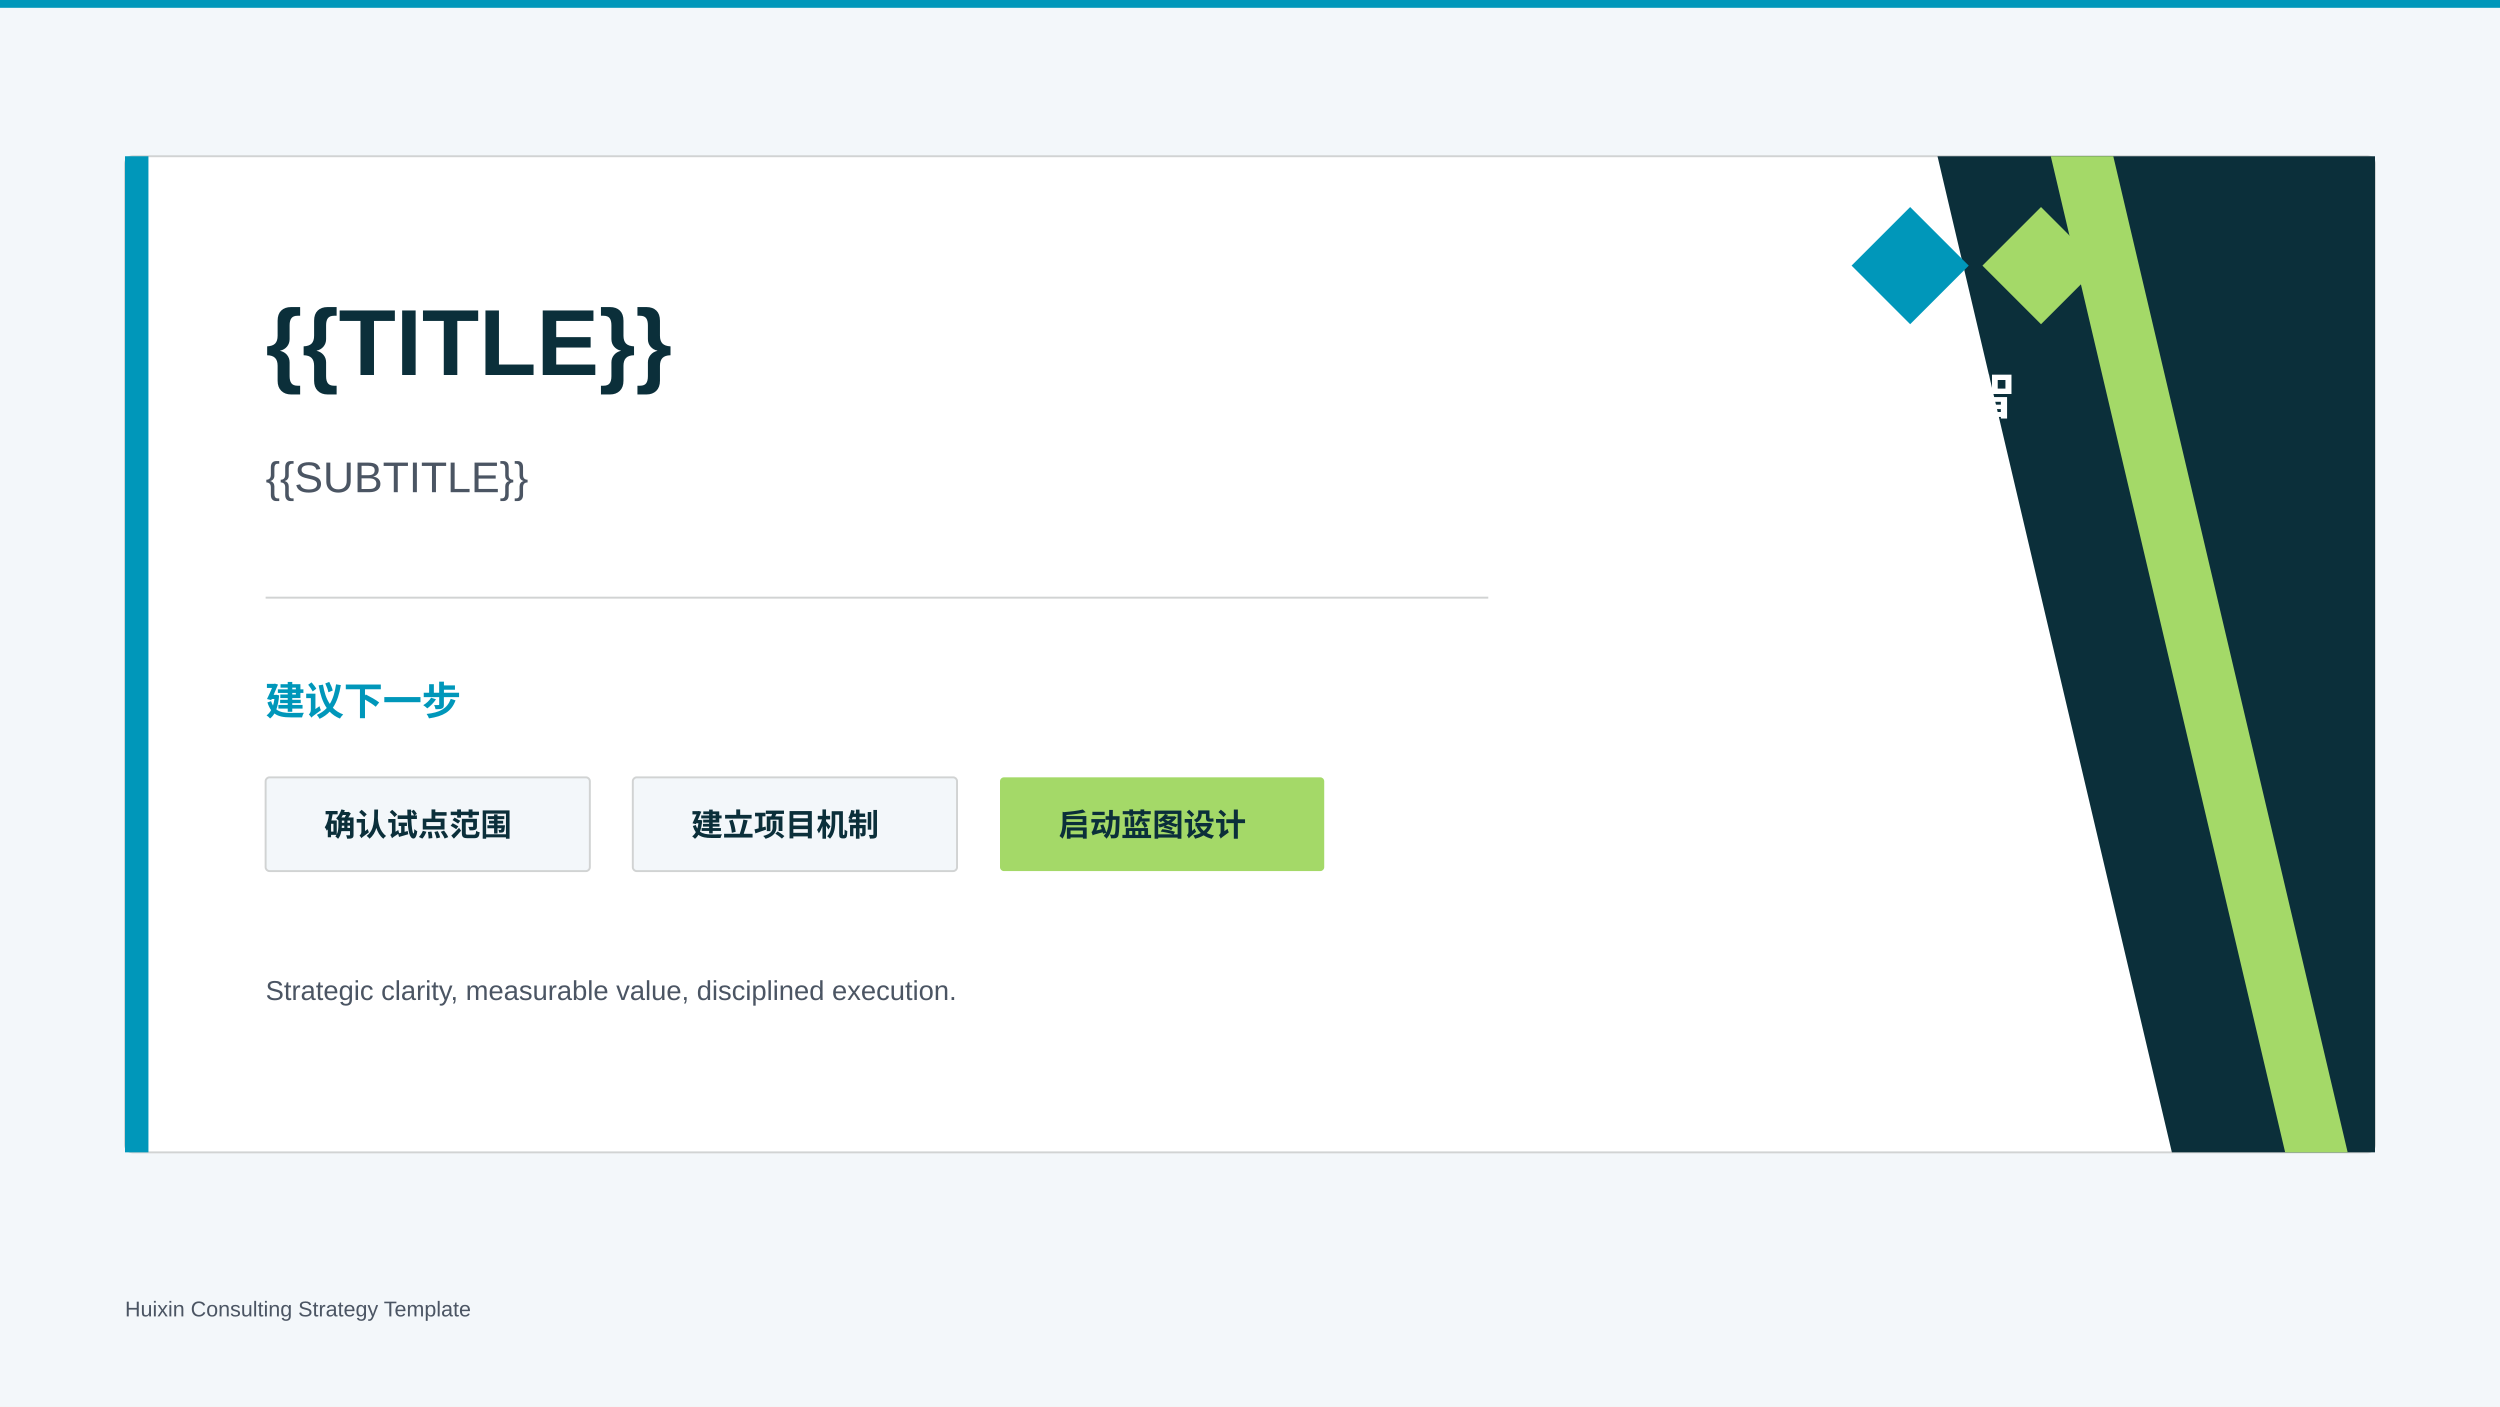
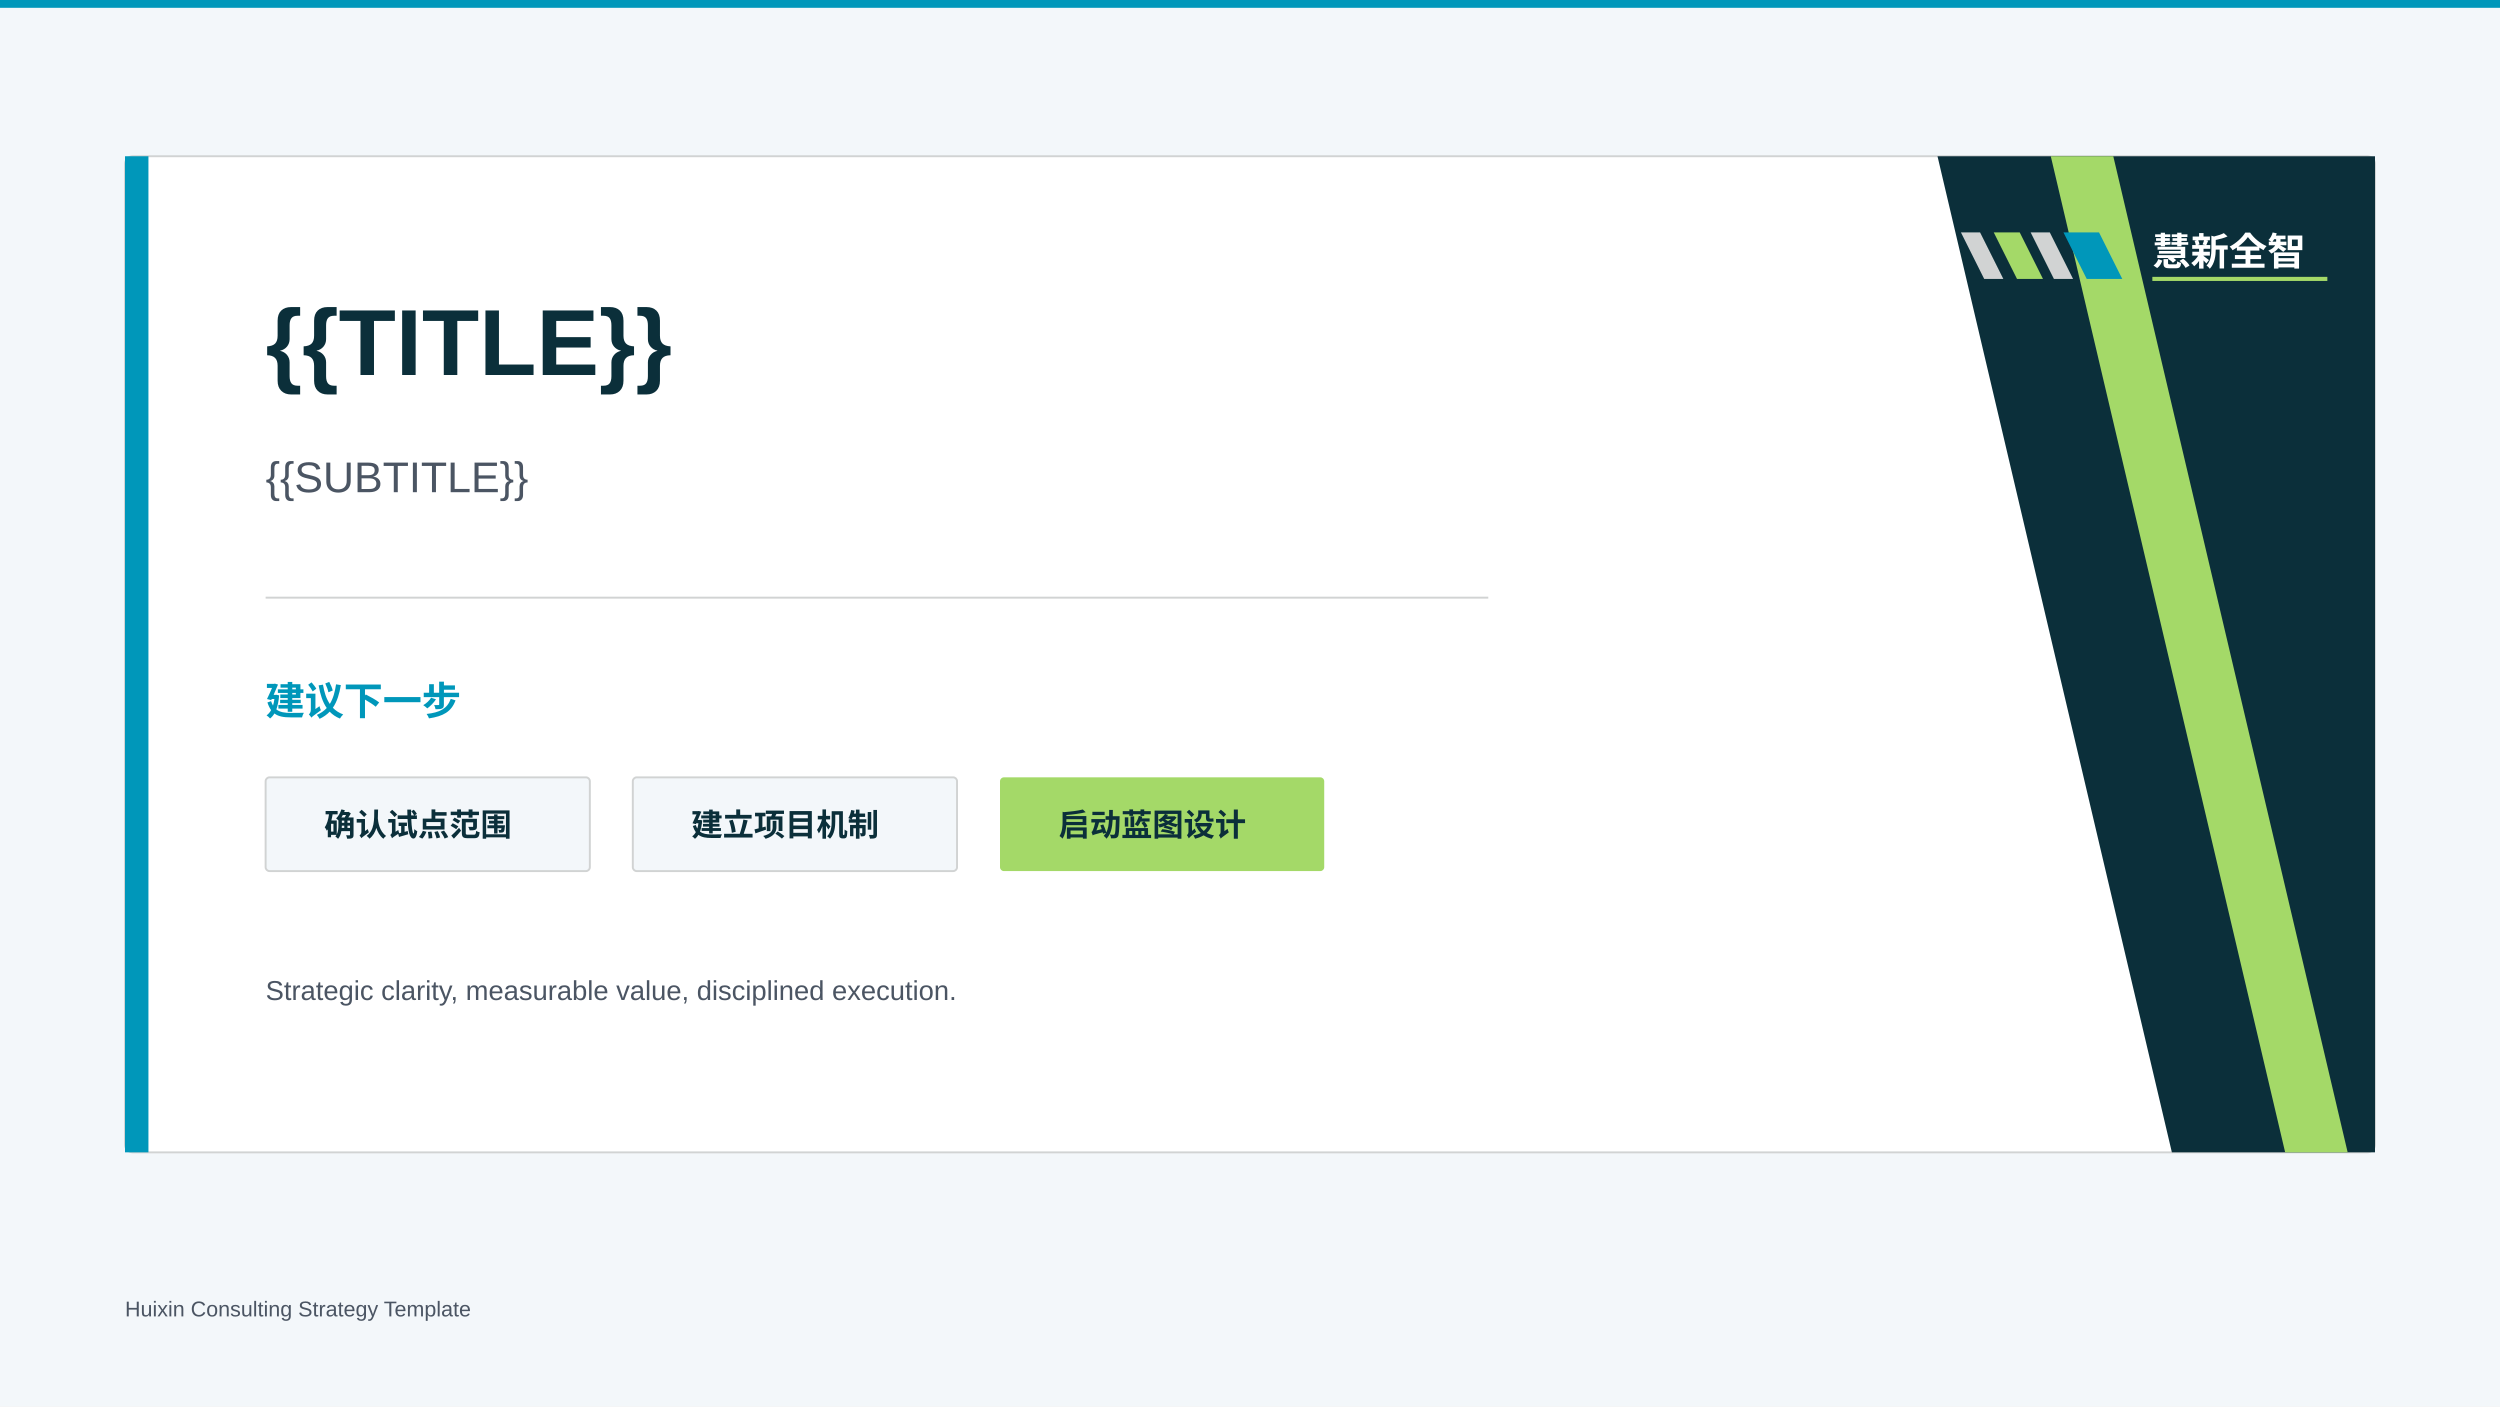
<svg xmlns="http://www.w3.org/2000/svg" width="1280" height="720" viewBox="0 0 1280 720">
  <rect x="0" y="0" width="1280" height="720" fill="#FFFFFF" />
  <rect x="0" y="0" width="1280" height="720" fill="#F3F7FA" />
  <rect x="0" y="0" width="1280" height="4" fill="#0097BA" />
  <rect x="64" y="80" width="1152" height="510" rx="4" fill="#FFFFFF" stroke="#D1D3D3" stroke-width="1" />
  <rect x="64" y="80" width="12" height="510" fill="#0097BA" />
  <polygon points="992,80 1216,80 1216,590 1112,590" fill="#0B2F3A" />
  <polygon points="1050,80 1082,80 1202,590 1170,590" fill="#A4D968" />
-   <g id="brand-mark">
-     <polygon points="948,136 978,106 1008,136 978,166" fill="#0097BA" />
-     <polygon points="1015,136 1045,106 1075,136 1045,166" fill="#A4D968" />
-     <text x="928" y="212" font-family="Microsoft YaHei, PingFang SC, Arial, sans-serif" font-size="26" font-weight="bold" fill="#FFFFFF">慧新全智</text>
+   <g id="huixin-logo" transform="translate(1004 112) scale(0.70)">
+     <polygon points="0,10 14,10 31,44 17,44" fill="#D1D3D3" />
+     <polygon points="24,10 43,10 60,44 41,44" fill="#A4D968" />
+     <polygon points="51,10 65,10 82,44 68,44" fill="#D1D3D3" />
+     <polygon points="75,10 101,10 118,44 92,44" fill="#0097BA" />
+     <text x="140" y="34" fill="#FFFFFF" font-family="Microsoft YaHei, PingFang SC, Arial, sans-serif" font-size="28" font-weight="700">慧新全智</text>
+     <line x1="140" y1="44" x2="268" y2="44" stroke="#A4D968" stroke-width="3" />
  </g>
  <text x="136" y="192" font-family="Microsoft YaHei, PingFang SC, Arial, sans-serif" font-size="48" font-weight="bold" fill="#0B2F3A">{{TITLE}}</text>
  <text x="136" y="252" font-family="Microsoft YaHei, PingFang SC, Arial, sans-serif" font-size="22" fill="#4B5563">{{SUBTITLE}}</text>
  <line x1="136" y1="306" x2="762" y2="306" stroke="#D1D3D3" stroke-width="1" />
  <text x="136" y="366" font-family="Microsoft YaHei, PingFang SC, Arial, sans-serif" font-size="20" font-weight="bold" fill="#0097BA">建议下一步</text>
  <rect x="136" y="398" width="166" height="48" rx="2" fill="#F3F7FA" stroke="#D1D3D3" stroke-width="1" />
  <text x="166" y="428" font-family="Microsoft YaHei, PingFang SC, Arial, sans-serif" font-size="16" font-weight="bold" fill="#0B2F3A">确认试点范围</text>
  <rect x="324" y="398" width="166" height="48" rx="2" fill="#F3F7FA" stroke="#D1D3D3" stroke-width="1" />
  <text x="354" y="428" font-family="Microsoft YaHei, PingFang SC, Arial, sans-serif" font-size="16" font-weight="bold" fill="#0B2F3A">建立项目机制</text>
  <rect x="512" y="398" width="166" height="48" rx="2" fill="#A4D968" />
  <text x="542" y="428" font-family="Microsoft YaHei, PingFang SC, Arial, sans-serif" font-size="16" font-weight="bold" fill="#0B2F3A">启动蓝图设计</text>
  <text x="136" y="512" font-family="Microsoft YaHei, PingFang SC, Arial, sans-serif" font-size="14" fill="#4B5563">Strategic clarity, measurable value, disciplined execution.</text>
  <text x="64" y="674" font-family="Microsoft YaHei, PingFang SC, Arial, sans-serif" font-size="11" fill="#4B5563">Huixin Consulting Strategy Template</text>
</svg>
